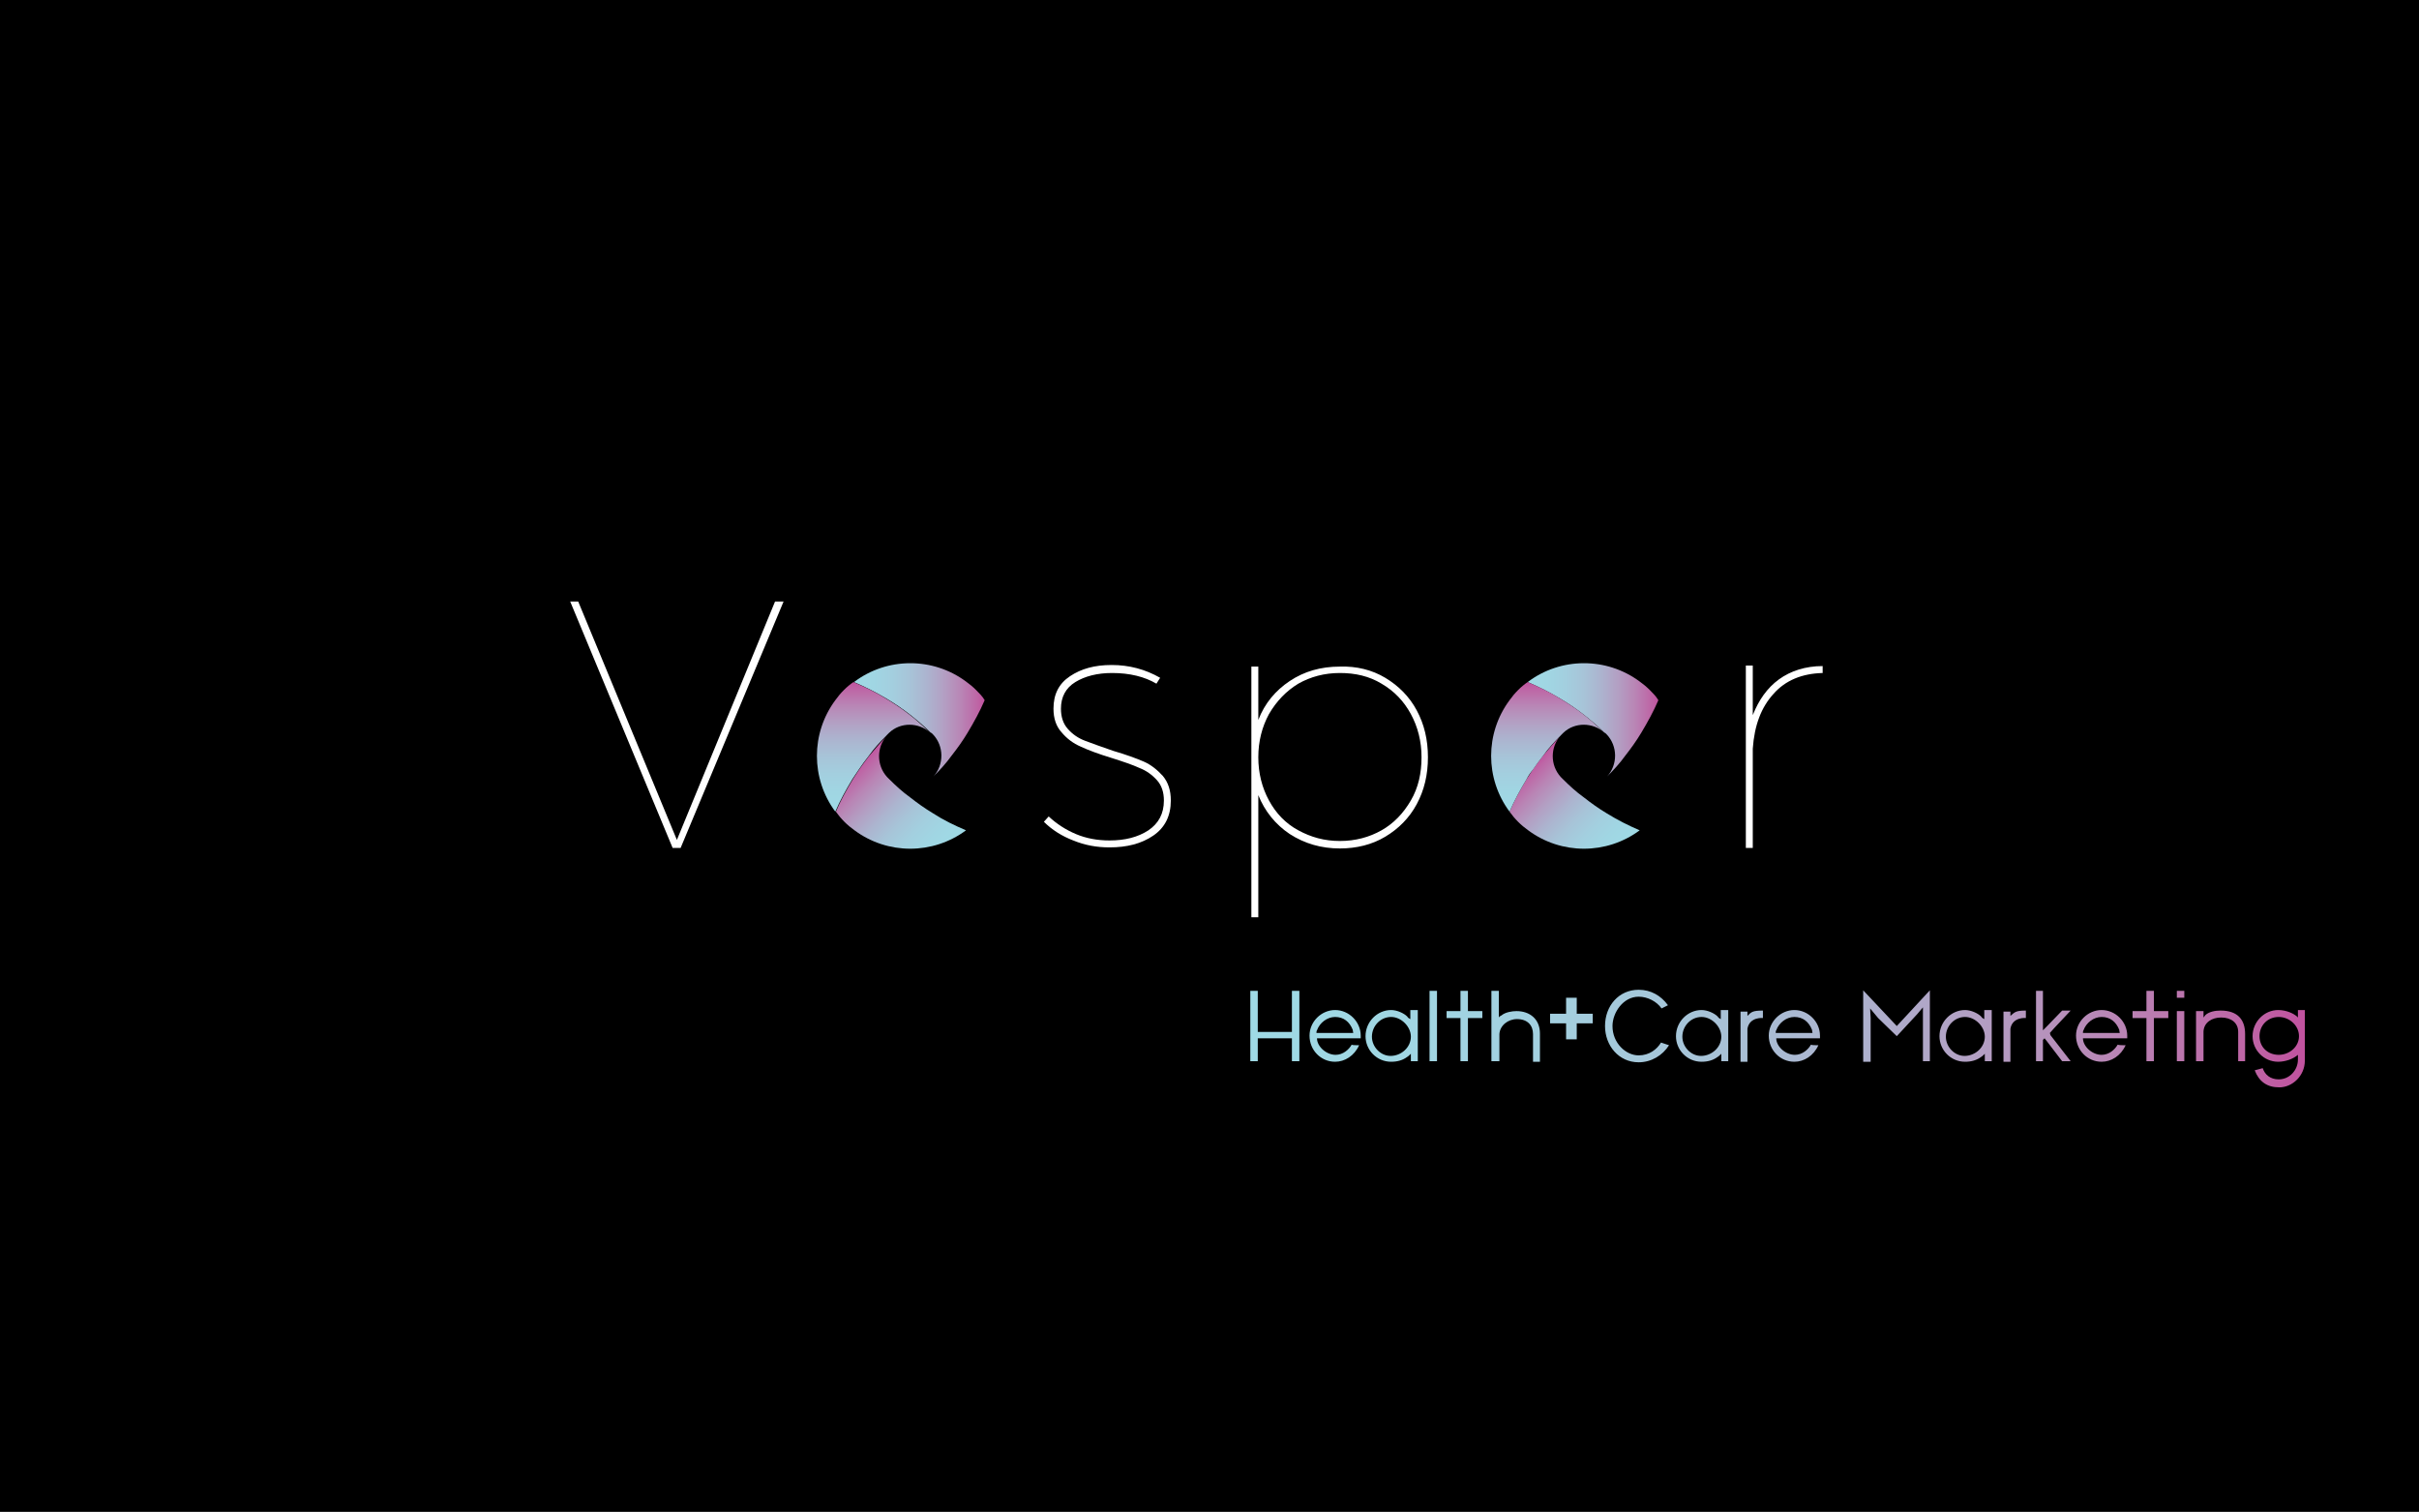
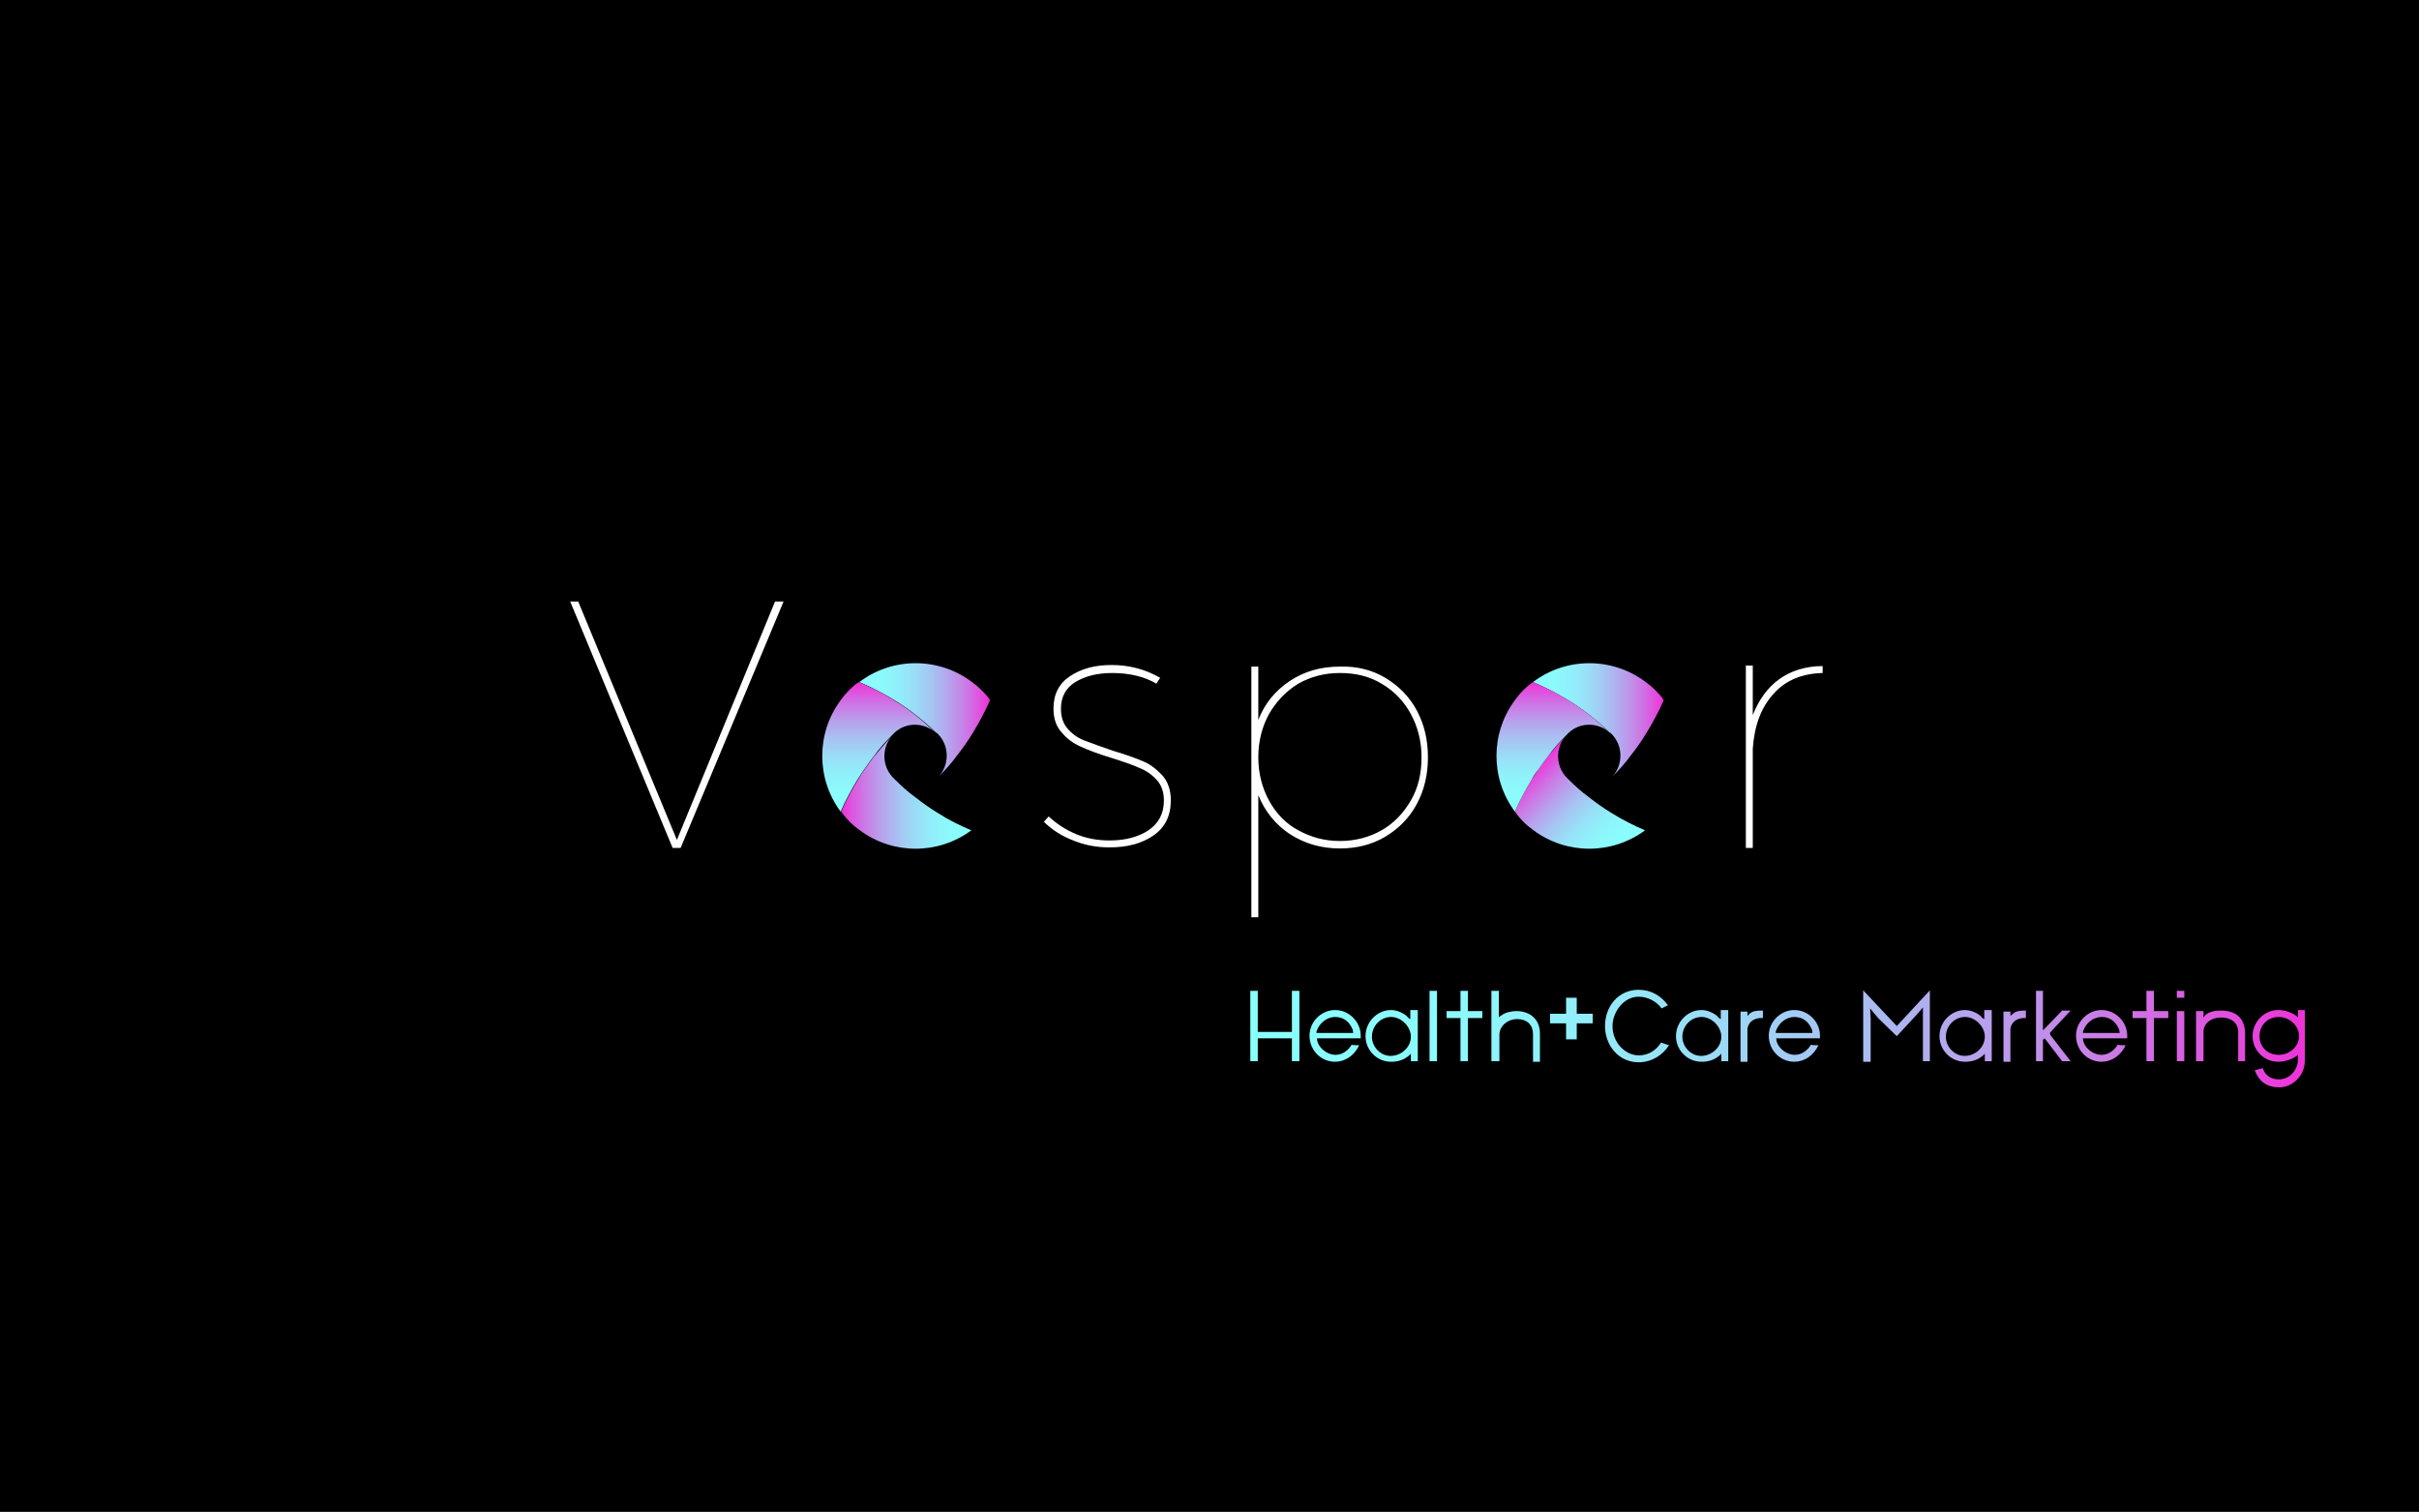
<svg xmlns="http://www.w3.org/2000/svg" version="1.1" id="Layer_1" x="0px" y="0px" viewBox="0 0 453.5 283.5" style="enable-background:new 0 0 453.5 283.5;" xml:space="preserve">
  <style type="text/css">
	.st0{fill:#FFFFFF;}
	.st1{fill:url(#SVGID_1_);}
- 	.st2{fill:none;}
- 	.st3{fill:url(#SVGID_2_);}
+ 	.st2{fill:url(#SVGID_2_);}
+ 	.st3{fill:none;}
	.st4{fill:url(#SVGID_3_);}
	.st5{fill:url(#SVGID_4_);}
	.st6{fill:url(#SVGID_5_);}
	.st7{fill:url(#SVGID_6_);}
	.st8{fill:url(#SVGID_7_);}
</style>
  <rect width="453.5" height="283.5" />
  <g>
    <path class="st0" d="M106.9,112.8h1.5l18.5,44.7l18.4-44.7h1.6L127.6,159h-1.5L106.9,112.8z" />
-     <path class="st0" d="M208.5,126.2c-2.8,0-5.1,0.6-6.9,1.7c-1.8,1.1-2.7,2.8-2.7,5c0,1.5,0.4,2.8,1.3,3.8c0.9,1,1.9,1.7,3.2,2.2   c1.3,0.5,3,1.1,5.3,1.9c2.4,0.7,4.3,1.4,5.7,2c1.4,0.6,2.6,1.6,3.6,2.7c1,1.2,1.5,2.7,1.5,4.6c0,2.9-1.1,5.1-3.3,6.6   c-2.2,1.5-4.9,2.2-8.2,2.2c-2.4,0-4.6-0.4-6.8-1.3c-2.1-0.8-4-2-5.5-3.5l0.9-1c1.5,1.4,3.2,2.5,5.1,3.3c1.9,0.8,4,1.2,6.3,1.2   c2.9,0,5.3-0.6,7.3-1.9c1.9-1.3,2.9-3.1,2.9-5.6c0-1.5-0.4-2.8-1.3-3.8c-0.9-1-2-1.8-3.3-2.3c-1.3-0.6-3.1-1.2-5.3-1.9   c-2.3-0.7-4.2-1.4-5.7-2.1c-1.4-0.6-2.6-1.5-3.6-2.7c-1-1.1-1.5-2.6-1.5-4.4c0-2.7,1-4.7,3.1-6.1s4.6-2.1,7.8-2.1   c3.3,0,6.3,0.8,9.1,2.4l-0.7,1.1C214.6,126.9,211.8,126.2,208.5,126.2z" />
-     <path class="st0" d="M259.7,127.1c2.5,1.5,4.5,3.5,5.9,6.1c1.4,2.6,2.1,5.5,2.1,8.8c0,3.3-0.7,6.2-2.1,8.8   c-1.4,2.6-3.4,4.6-5.9,6.1c-2.5,1.5-5.4,2.2-8.5,2.2c-3.5,0-6.6-0.9-9.4-2.7c-2.7-1.8-4.7-4.3-5.9-7.3v22.9h-1.3v-47h1.3v10   c1.2-3.1,3.2-5.5,5.9-7.3c2.7-1.8,5.8-2.7,9.4-2.7C254.3,124.9,257.2,125.6,259.7,127.1z M259,155.7c2.3-1.3,4.1-3.2,5.5-5.6   s2-5.1,2-8.1c0-3-0.7-5.7-2-8.1c-1.3-2.4-3.1-4.3-5.5-5.7c-2.3-1.4-4.9-2-7.8-2c-2.9,0-5.5,0.7-7.8,2c-2.3,1.4-4.1,3.3-5.5,5.7   c-1.3,2.4-2,5.1-2,8.1c0,3,0.7,5.7,2,8.1s3.1,4.3,5.5,5.6s4.9,2,7.8,2C254.1,157.7,256.7,157,259,155.7z" />
+     <path class="st0" d="M208.5,126.2c-2.8,0-5.1,0.6-6.9,1.7c-1.8,1.1-2.7,2.8-2.7,5c0,1.5,0.4,2.8,1.3,3.8c0.9,1,1.9,1.7,3.2,2.2   s3,1.1,5.3,1.9c2.4,0.7,4.3,1.4,5.7,2s2.6,1.6,3.6,2.7c1,1.2,1.5,2.7,1.5,4.6c0,2.9-1.1,5.1-3.3,6.6s-4.9,2.2-8.2,2.2   c-2.4,0-4.6-0.4-6.8-1.3c-2.1-0.8-4-2-5.5-3.5l0.9-1c1.5,1.4,3.2,2.5,5.1,3.3c1.9,0.8,4,1.2,6.3,1.2c2.9,0,5.3-0.6,7.3-1.9   c1.9-1.3,2.9-3.1,2.9-5.6c0-1.5-0.4-2.8-1.3-3.8c-0.9-1-2-1.8-3.3-2.3c-1.3-0.6-3.1-1.2-5.3-1.9c-2.3-0.7-4.2-1.4-5.7-2.1   c-1.4-0.6-2.6-1.5-3.6-2.7c-1-1.1-1.5-2.6-1.5-4.4c0-2.7,1-4.7,3.1-6.1s4.6-2.1,7.8-2.1c3.3,0,6.3,0.8,9.1,2.4l-0.7,1.1   C214.6,126.9,211.8,126.2,208.5,126.2z" />
+     <path class="st0" d="M259.7,127.1c2.5,1.5,4.5,3.5,5.9,6.1c1.4,2.6,2.1,5.5,2.1,8.8s-0.7,6.2-2.1,8.8s-3.4,4.6-5.9,6.1   s-5.4,2.2-8.5,2.2c-3.5,0-6.6-0.9-9.4-2.7c-2.7-1.8-4.7-4.3-5.9-7.3V172h-1.3v-47h1.3v10c1.2-3.1,3.2-5.5,5.9-7.3s5.8-2.7,9.4-2.7   C254.3,124.9,257.2,125.6,259.7,127.1z M259,155.7c2.3-1.3,4.1-3.2,5.5-5.6s2-5.1,2-8.1s-0.7-5.7-2-8.1c-1.3-2.4-3.1-4.3-5.5-5.7   c-2.3-1.4-4.9-2-7.8-2c-2.9,0-5.5,0.7-7.8,2c-2.3,1.4-4.1,3.3-5.5,5.7c-1.3,2.4-2,5.1-2,8.1s0.7,5.7,2,8.1s3.1,4.3,5.5,5.6   s4.9,2,7.8,2S256.7,157,259,155.7z" />
    <path class="st0" d="M333.5,127.4c2.2-1.6,5-2.5,8.2-2.5v1.3c-3.9,0.1-7,1.4-9.2,3.9c-2.3,2.5-3.6,5.9-3.9,10.3V159h-1.3v-34.2h1.3   v9.3C329.7,131.3,331.3,129,333.5,127.4z" />
  </g>
+   <linearGradient id="SVGID_1_" gradientUnits="userSpaceOnUse" x1="234.4" y1="89.25" x2="432.1" y2="89.25" gradientTransform="matrix(1 0 0 -1 0 284)">
+     <stop offset="1.904540e-03" style="stop-color:#89FFFD" />
+     <stop offset="0.151" style="stop-color:#8BFBFC" />
+     <stop offset="0.292" style="stop-color:#90F0FA" />
+     <stop offset="0.428" style="stop-color:#9ADDF7" />
+     <stop offset="0.563" style="stop-color:#A7C2F2" />
+     <stop offset="0.696" style="stop-color:#B8A0EC" />
+     <stop offset="0.828" style="stop-color:#CD76E5" />
+     <stop offset="0.956" style="stop-color:#E644DC" />
+     <stop offset="1" style="stop-color:#EF32D9" />
+   </linearGradient>
+   <path class="st1" d="M243.6,185.8V199h-1.4v-4.3h-6.4v4.3h-1.4v-13.2h1.4v7.7h6.4v-7.7H243.6z M254.8,196c-0.9,2-2.7,3.1-4.5,3.1  c-2.7,0-4.8-2.2-4.8-4.9c0-2.6,2.2-4.8,4.8-4.8s4.8,2.2,4.8,4.8c0,0.2,0,0.4,0,0.5h-1.7h-0.9h-5.6c0,1.5,1.7,3.1,3.5,3.1  c1.4,0,2.5-1,3-1.9C253.5,196,254.3,196,254.8,196z M246.8,193.7h0.3h6h0.6c0-0.1-0.1-0.4-0.1-0.6c-0.6-1.5-1.7-2.4-3.3-2.4  c-1.5,0-2.9,1.1-3.4,2.5C246.8,193.3,246.8,193.6,246.8,193.7z M265.8,189.6v9.4h-1.3v-1v-0.4c-0.2,0.2-0.5,0.5-0.7,0.6  c-0.8,0.6-1.8,0.9-3,0.9c-2.7,0-4.8-2.2-4.8-4.8c0-2.7,2.2-4.9,4.8-4.9c1.1,0,2.4,0.6,3,1.2c0.2,0.3,0.4,0.4,0.6,0.5v-0.6v-1.1h1.4  V189.6z M264.5,194.4c0-1.9-1.8-3.7-3.7-3.7c-2,0-3.6,1.7-3.6,3.7c0,1.9,1.6,3.6,3.5,3.6C262.7,198,264.5,196.4,264.5,194.4z   M269.4,199H268v-13.2h1.4V199z M277.9,190.9h-2.7v8.1h-1.4v-8.1h-2.6v-1.3h2.6v-3.8h1.4v3.8h2.7V190.9z M281,199h-1.4v-13.2h1.4  v4.4v0.6c0.1-0.2,0.3-0.3,0.5-0.4c0.7-0.6,2-0.8,2.8-0.8c2.5,0,4.4,1.5,4.4,4.2v5.3h-1.3V198v-4.1c0-1.6-1-2.8-3-2.8  c-1.7,0-3.2,1.2-3.3,2.8v5.1H281z M293.6,187.1h2v3h3v1.8h-3v3h-2v-3h-3v-1.8h3V187.1z M312.9,196c-1.2,1.9-3.3,3.2-5.7,3.2  c-3.7,0-6.3-3.1-6.3-6.8c0-3.8,2.6-6.8,6.3-6.8c2.3,0,4.2,1.1,5.5,2.9l-1.2,0.6c-0.9-1.3-2.6-2.2-4.3-2.2c-2.9,0-4.9,3-4.9,5.5  c0,3.2,2.5,5.5,4.9,5.5c2,0,3.4-1.1,4.2-2.4L312.9,196z M324,189.6v9.4h-1.3v-1v-0.4c-0.2,0.2-0.5,0.5-0.7,0.6  c-0.8,0.6-1.8,0.9-3,0.9c-2.7,0-4.8-2.2-4.8-4.8c0-2.7,2.2-4.9,4.8-4.9c1.1,0,2.4,0.6,3,1.2c0.2,0.3,0.4,0.4,0.6,0.5v-0.6v-1.1h1.4  V189.6z M322.7,194.4c0-1.9-1.8-3.7-3.7-3.7c-2,0-3.6,1.7-3.6,3.7c0,1.9,1.6,3.6,3.5,3.6C320.9,198,322.7,196.4,322.7,194.4z   M330.5,189.5c0,0.9,0,1.4,0,1.4c0.1,0-2.5-0.3-2.9,2v6.2h-1.3v-9.4h1.3v0.8C328.3,189.8,328.5,189.5,330.5,189.5z M340.9,196  c-0.9,2-2.7,3.1-4.5,3.1c-2.7,0-4.8-2.2-4.8-4.9c0-2.6,2.2-4.8,4.8-4.8c2.6,0,4.8,2.2,4.8,4.8c0,0.2,0,0.4,0,0.5h-1.7h-0.9H333  c0,1.5,1.7,3.1,3.5,3.1c1.4,0,2.5-1,3-1.9C339.7,196,340.4,196,340.9,196z M332.9,193.7h0.3h6h0.6c0-0.1-0.1-0.4-0.1-0.6  c-0.6-1.5-1.7-2.4-3.3-2.4c-1.5,0-2.9,1.1-3.4,2.5C332.9,193.3,332.9,193.6,332.9,193.7z M361.8,199h-1.3v-8.2v-1.9l-1.1,1.3  l-3.8,4.1l-3.5-3.4l-1.5-1.8l0.1,1.8v8.2h-1.4v-13.4l6.3,6.7l6.2-6.7L361.8,199L361.8,199z M373.4,189.6v9.4h-1.3v-1v-0.4  c-0.2,0.2-0.5,0.5-0.7,0.6c-0.8,0.6-1.8,0.9-3,0.9c-2.7,0-4.8-2.2-4.8-4.8c0-2.7,2.2-4.9,4.8-4.9c1.1,0,2.4,0.6,3,1.2  c0.2,0.3,0.4,0.4,0.6,0.5v-0.6v-1.1h1.4V189.6z M372.1,194.4c0-1.9-1.8-3.7-3.7-3.7c-2,0-3.6,1.7-3.6,3.7c0,1.9,1.6,3.6,3.5,3.6  C370.3,198,372.1,196.4,372.1,194.4z M379.8,189.5c0,0.9,0,1.4,0,1.4c0.1,0-2.5-0.3-2.9,2v6.2h-1.3v-9.4h1.3v0.8  C377.7,189.8,377.9,189.5,379.8,189.5z M384.4,194.1l3.8,4.9h-1.6l-2.9-3.8l-0.4-0.5l-0.2,0.2L383,195v4h-1.3v-13.2h1.3v6.8v0.6  l0.7-0.7l2.9-3h1.6l-3.1,3.3l-0.8,0.9L384.4,194.1z M398.5,196c-0.9,2-2.7,3.1-4.5,3.1c-2.7,0-4.8-2.2-4.8-4.9  c0-2.6,2.2-4.8,4.8-4.8c2.6,0,4.8,2.2,4.8,4.8c0,0.2,0,0.4,0,0.5H397h-0.9h-5.6c0,1.5,1.7,3.1,3.5,3.1c1.4,0,2.5-1,3-1.9  C397.3,196,398,196,398.5,196z M390.5,193.7h0.3h6h0.6c0-0.1-0.1-0.4-0.1-0.6c-0.6-1.5-1.7-2.4-3.3-2.4c-1.5,0-2.9,1.1-3.4,2.5  C390.5,193.3,390.5,193.6,390.5,193.7z M406.5,190.9h-2.7v8.1h-1.4v-8.1h-2.6v-1.3h2.6v-3.8h1.4v3.8h2.7V190.9z M409.5,187.1h-1.4  v-1.3h1.4V187.1z M409.5,189.6v9.4h-1.4v-9.4H409.5z M413.1,199h-1.4v-9.4h1.4v0.7v0.5c0.1-0.1,0.3-0.4,0.4-0.5  c0.7-0.6,1.8-0.8,2.8-0.8c3.3,0,4.6,1.8,4.6,4.4v5.1h-1.3v-1.1v-4.4c0-1.7-1.3-2.7-3.2-2.7c-1.7,0-3.2,0.9-3.3,2.6V199z   M430.8,197.8c-0.9,0.8-2.4,1.3-3.7,1.3c-2.7,0-4.8-2.2-4.8-4.8c0-2.7,2.2-4.9,4.8-4.9c1.6,0,2.9,0.7,3.4,1.1  c0.1,0.1,0.2,0.2,0.3,0.3v-0.4v-1h1.3v9.5c0,2.8-2.3,5-4.8,5c-2.3,0-3.8-1.1-4.6-3.2l1.5-0.4c0.4,1.2,1.4,2.1,3,2.1  c2.1,0,3.6-1.8,3.6-3.7L430.8,197.8L430.8,197.8z M431,194.3c0-2-1.8-3.6-3.8-3.6c-2.1,0-3.6,1.6-3.6,3.6s1.5,3.5,3.6,3.5  C429.2,197.8,431,196.3,431,194.3z" />
  <g>
-     <linearGradient id="SVGID_1_" gradientUnits="userSpaceOnUse" x1="-556.179" y1="1010.332" x2="-533.116" y2="1010.332" gradientTransform="matrix(0.7071 0.7071 -0.7071 0.7071 1267.947 -177.2354)">
-       <stop offset="0" style="stop-color:#C1529F" />
-       <stop offset="5.139399e-02" style="stop-color:#BE64A5" />
-       <stop offset="0.179" style="stop-color:#B985B5" />
-       <stop offset="0.31" style="stop-color:#B39FC3" />
-       <stop offset="0.442" style="stop-color:#ACB4CF" />
-       <stop offset="0.576" style="stop-color:#A7C4D8" />
-       <stop offset="0.712" style="stop-color:#A3CFDF" />
-       <stop offset="0.852" style="stop-color:#A0D6E3" />
-       <stop offset="1" style="stop-color:#9FDAE5" />
+     <linearGradient id="SVGID_2_" gradientUnits="userSpaceOnUse" x1="-554.341" y1="1014.423" x2="-537.086" y2="997.168" gradientTransform="matrix(0.7071 0.7071 -0.7071 0.7071 1266.947 -176.8212)">
+       <stop offset="0" style="stop-color:#EF32D9" />
+       <stop offset="4.382038e-02" style="stop-color:#E644DC" />
+       <stop offset="0.172" style="stop-color:#CD76E5" />
+       <stop offset="0.304" style="stop-color:#B8A0EC" />
+       <stop offset="0.438" style="stop-color:#A7C2F2" />
+       <stop offset="0.573" style="stop-color:#9ADDF7" />
+       <stop offset="0.71" style="stop-color:#90F0FA" />
+       <stop offset="0.85" style="stop-color:#8BFBFC" />
+       <stop offset="1" style="stop-color:#89FFFD" />
    </linearGradient>
-     <path class="st1" d="M181.1,155.7c-6.2,4.6-14.7,4.6-20.9,0c-0.7-0.5-1.3-1-1.9-1.6c-0.6-0.6-1.1-1.2-1.6-1.9   c0.9-2.1,2-4.1,3.2-6.1c0.4-0.6,0.7-1.1,1.1-1.7c0.6-0.9,1.3-1.8,1.9-2.6c1.1-1.3,2.2-2.6,3.4-3.9c-2,2.2-2,5.6,0,7.8   c0.1,0.1,0.1,0.1,0.2,0.2s0.1,0.1,0.2,0.2c1.2,1.2,2.5,2.4,3.9,3.4c1.4,1.1,2.8,2.1,4.3,3C176.9,153.8,179,154.8,181.1,155.7z" />
-     <path class="st2" d="M183,154.1c-0.6,0.6-1.2,1.1-1.9,1.6c-2.1-0.9-4.1-2-6.1-3.2c-1.5-0.9-2.9-1.9-4.3-3c-1.4-1.1-2.7-2.2-3.9-3.4   c2.2,2,5.6,2,7.8,0c0.1-0.1,0.1-0.1,0.2-0.2c0.1-0.1,0.1-0.1,0.2-0.2c1.2-1.3,2.4-2.6,3.5-3.9c1.1-1.4,2.1-2.8,3-4.3   c1.2-2,2.3-4,3.2-6.1c4.6,6.1,4.6,14.6,0.1,20.7C184.2,152.7,183.6,153.4,183,154.1z" />
-     <linearGradient id="SVGID_2_" gradientUnits="userSpaceOnUse" x1="-545.28" y1="986.8" x2="-562.628" y2="1004.147" gradientTransform="matrix(0.7071 0.7071 -0.7071 0.7071 1267.947 -177.2354)">
-       <stop offset="0" style="stop-color:#C1529F" />
-       <stop offset="5.139399e-02" style="stop-color:#BE64A5" />
-       <stop offset="0.179" style="stop-color:#B985B5" />
-       <stop offset="0.31" style="stop-color:#B39FC3" />
-       <stop offset="0.442" style="stop-color:#ACB4CF" />
-       <stop offset="0.576" style="stop-color:#A7C4D8" />
-       <stop offset="0.712" style="stop-color:#A3CFDF" />
-       <stop offset="0.852" style="stop-color:#A0D6E3" />
-       <stop offset="1" style="stop-color:#9FDAE5" />
+     <path class="st2" d="M182.1,155.7c-6.2,4.6-14.7,4.6-20.9,0c-0.7-0.5-1.3-1-1.9-1.6c-0.6-0.6-1.1-1.2-1.6-1.9   c0.9-2.1,2-4.1,3.2-6.1c0.4-0.6,0.7-1.1,1.1-1.7c0.6-0.9,1.3-1.8,1.9-2.6c1.1-1.3,2.2-2.6,3.4-3.9c-2,2.2-2,5.6,0,7.8   c0.1,0.1,0.1,0.1,0.2,0.2s0.1,0.1,0.2,0.2c1.2,1.2,2.5,2.4,3.9,3.4c1.4,1.1,2.8,2.1,4.3,3C177.9,153.8,180,154.8,182.1,155.7z" />
+     <path class="st3" d="M184,154.1c-0.6,0.6-1.2,1.1-1.9,1.6c-2.1-0.9-4.1-2-6.1-3.2c-1.5-0.9-2.9-1.9-4.3-3c-1.4-1.1-2.7-2.2-3.9-3.4   c2.2,2,5.6,2,7.8,0c0.1-0.1,0.1-0.1,0.2-0.2c0.1-0.1,0.1-0.1,0.2-0.2c1.2-1.3,2.4-2.6,3.5-3.9c1.1-1.4,2.1-2.8,3-4.3   c1.2-2,2.3-4,3.2-6.1c4.6,6.1,4.6,14.6,0.1,20.7C185.2,152.7,184.6,153.4,184,154.1z" />
+     <linearGradient id="SVGID_3_" gradientUnits="userSpaceOnUse" x1="-544.159" y1="985.092" x2="-561.507" y2="1002.44" gradientTransform="matrix(0.7071 0.7071 -0.7071 0.7071 1266.947 -176.8212)">
+       <stop offset="0" style="stop-color:#EF32D9" />
+       <stop offset="4.382038e-02" style="stop-color:#E644DC" />
+       <stop offset="0.172" style="stop-color:#CD76E5" />
+       <stop offset="0.304" style="stop-color:#B8A0EC" />
+       <stop offset="0.438" style="stop-color:#A7C2F2" />
+       <stop offset="0.573" style="stop-color:#9ADDF7" />
+       <stop offset="0.71" style="stop-color:#90F0FA" />
+       <stop offset="0.85" style="stop-color:#8BFBFC" />
+       <stop offset="1" style="stop-color:#89FFFD" />
    </linearGradient>
-     <path class="st3" d="M175,145.6c2-2.2,2-5.7-0.1-7.9c0,0-0.1-0.1-0.1-0.1c-0.1-0.1-0.2-0.2-0.3-0.2c-1.2-1.2-2.5-2.3-3.9-3.4   c-1.4-1.1-2.9-2.1-4.4-3c-2-1.2-4-2.2-6.1-3.1c6.2-4.7,14.8-4.7,21-0.1c0.7,0.5,1.3,1,1.9,1.6c0.6,0.6,1.2,1.2,1.6,1.9   c-0.9,2.1-2,4.1-3.2,6.1c-0.9,1.5-1.9,2.9-3,4.3C177.4,143.1,176.2,144.4,175,145.6z" />
-     <linearGradient id="SVGID_3_" gradientUnits="userSpaceOnUse" x1="-564.981" y1="996.46" x2="-547.794" y2="1013.647" gradientTransform="matrix(0.7071 0.7071 -0.7071 0.7071 1267.947 -177.2354)">
-       <stop offset="0" style="stop-color:#C1529F" />
-       <stop offset="5.139399e-02" style="stop-color:#BE64A5" />
-       <stop offset="0.179" style="stop-color:#B985B5" />
-       <stop offset="0.31" style="stop-color:#B39FC3" />
-       <stop offset="0.442" style="stop-color:#ACB4CF" />
-       <stop offset="0.576" style="stop-color:#A7C4D8" />
-       <stop offset="0.712" style="stop-color:#A3CFDF" />
-       <stop offset="0.852" style="stop-color:#A0D6E3" />
-       <stop offset="1" style="stop-color:#9FDAE5" />
+     <path class="st4" d="M176,145.6c2-2.2,2-5.7-0.1-7.9c0,0-0.1-0.1-0.1-0.1c-0.1-0.1-0.2-0.2-0.3-0.2c-1.2-1.2-2.5-2.3-3.9-3.4   c-1.4-1.1-2.9-2.1-4.4-3c-2-1.2-4-2.2-6.1-3.1c6.2-4.7,14.8-4.7,21-0.1c0.7,0.5,1.3,1,1.9,1.6c0.6,0.6,1.2,1.2,1.6,1.9   c-0.9,2.1-2,4.1-3.2,6.1c-0.9,1.5-1.9,2.9-3,4.3C178.4,143.1,177.2,144.4,176,145.6z" />
+     <linearGradient id="SVGID_4_" gradientUnits="userSpaceOnUse" x1="-563.859" y1="994.752" x2="-546.672" y2="1011.939" gradientTransform="matrix(0.7071 0.7071 -0.7071 0.7071 1266.947 -176.8212)">
+       <stop offset="0" style="stop-color:#EF32D9" />
+       <stop offset="4.382038e-02" style="stop-color:#E644DC" />
+       <stop offset="0.172" style="stop-color:#CD76E5" />
+       <stop offset="0.304" style="stop-color:#B8A0EC" />
+       <stop offset="0.438" style="stop-color:#A7C2F2" />
+       <stop offset="0.573" style="stop-color:#9ADDF7" />
+       <stop offset="0.71" style="stop-color:#90F0FA" />
+       <stop offset="0.85" style="stop-color:#8BFBFC" />
+       <stop offset="1" style="stop-color:#89FFFD" />
    </linearGradient>
-     <path class="st4" d="M159.8,146.1c-1.2,2-2.3,4-3.2,6.1c-4.6-6.2-4.6-14.7,0-20.9c0.5-0.7,1-1.3,1.6-1.9c0.6-0.6,1.2-1.1,1.8-1.5   c2.1,0.9,4.2,1.9,6.1,3.1c1.5,0.9,3,1.9,4.4,3c1.3,1,2.6,2.2,3.9,3.4c-2.2-2-5.6-2-7.7,0c-0.1,0.1-0.1,0.1-0.2,0.2   c-0.1,0.1-0.1,0.1-0.2,0.2c-1.2,1.2-2.4,2.5-3.4,3.9c-0.7,0.9-1.3,1.7-1.9,2.6C160.6,144.9,160.2,145.5,159.8,146.1z" />
+     <path class="st5" d="M160.8,146.1c-1.2,2-2.3,4-3.2,6.1c-4.6-6.2-4.6-14.7,0-20.9c0.5-0.7,1-1.3,1.6-1.9c0.6-0.6,1.2-1.1,1.8-1.5   c2.1,0.9,4.2,1.9,6.1,3.1c1.5,0.9,3,1.9,4.4,3c1.3,1,2.6,2.2,3.9,3.4c-2.2-2-5.6-2-7.7,0c-0.1,0.1-0.1,0.1-0.2,0.2   c-0.1,0.1-0.1,0.1-0.2,0.2c-1.2,1.2-2.4,2.5-3.4,3.9c-0.7,0.9-1.3,1.7-1.9,2.6C161.6,144.9,161.2,145.5,160.8,146.1z" />
  </g>
  <g>
-     <linearGradient id="SVGID_4_" gradientUnits="userSpaceOnUse" x1="-466.85" y1="921.003" x2="-443.787" y2="921.003" gradientTransform="matrix(0.7071 0.7071 -0.7071 0.7071 1267.947 -177.2354)">
-       <stop offset="0" style="stop-color:#C1529F" />
-       <stop offset="5.139399e-02" style="stop-color:#BE64A5" />
-       <stop offset="0.179" style="stop-color:#B985B5" />
-       <stop offset="0.31" style="stop-color:#B39FC3" />
-       <stop offset="0.442" style="stop-color:#ACB4CF" />
-       <stop offset="0.576" style="stop-color:#A7C4D8" />
-       <stop offset="0.712" style="stop-color:#A3CFDF" />
-       <stop offset="0.852" style="stop-color:#A0D6E3" />
-       <stop offset="1" style="stop-color:#9FDAE5" />
+     <linearGradient id="SVGID_5_" gradientUnits="userSpaceOnUse" x1="-465.729" y1="919.296" x2="-442.666" y2="919.296" gradientTransform="matrix(0.7071 0.7071 -0.7071 0.7071 1266.947 -176.8212)">
+       <stop offset="0" style="stop-color:#EF32D9" />
+       <stop offset="4.382038e-02" style="stop-color:#E644DC" />
+       <stop offset="0.172" style="stop-color:#CD76E5" />
+       <stop offset="0.304" style="stop-color:#B8A0EC" />
+       <stop offset="0.438" style="stop-color:#A7C2F2" />
+       <stop offset="0.573" style="stop-color:#9ADDF7" />
+       <stop offset="0.71" style="stop-color:#90F0FA" />
+       <stop offset="0.85" style="stop-color:#8BFBFC" />
+       <stop offset="1" style="stop-color:#89FFFD" />
    </linearGradient>
-     <path class="st5" d="M307.4,155.7c-6.2,4.6-14.7,4.6-20.9,0c-0.7-0.5-1.3-1-1.9-1.6c-0.6-0.6-1.1-1.2-1.6-1.9   c0.9-2.1,2-4.1,3.2-6.1c0.4-0.6,0.7-1.1,1.1-1.7c0.6-0.9,1.3-1.8,1.9-2.6c1.1-1.3,2.2-2.6,3.4-3.9c-2,2.2-2,5.6,0,7.8   c0.1,0.1,0.1,0.1,0.2,0.2s0.1,0.1,0.2,0.2c1.2,1.2,2.5,2.4,3.9,3.4c1.4,1.1,2.8,2.1,4.3,3C303.3,153.8,305.3,154.8,307.4,155.7z" />
-     <path class="st2" d="M309.3,154.1c-0.6,0.6-1.2,1.1-1.9,1.6c-2.1-0.9-4.1-2-6.1-3.2c-1.5-0.9-2.9-1.9-4.3-3   c-1.4-1.1-2.7-2.2-3.9-3.4c2.2,2,5.6,2,7.8,0c0.1-0.1,0.1-0.1,0.2-0.2s0.1-0.1,0.2-0.2c1.2-1.3,2.4-2.6,3.5-3.9   c1.1-1.4,2.1-2.8,3-4.3c1.2-2,2.3-4,3.2-6.1c4.6,6.1,4.6,14.6,0.1,20.7C310.5,152.7,309.9,153.4,309.3,154.1z" />
-     <linearGradient id="SVGID_5_" gradientUnits="userSpaceOnUse" x1="-455.951" y1="897.47" x2="-473.299" y2="914.818" gradientTransform="matrix(0.7071 0.7071 -0.7071 0.7071 1267.947 -177.2354)">
-       <stop offset="0" style="stop-color:#C1529F" />
-       <stop offset="5.139399e-02" style="stop-color:#BE64A5" />
-       <stop offset="0.179" style="stop-color:#B985B5" />
-       <stop offset="0.31" style="stop-color:#B39FC3" />
-       <stop offset="0.442" style="stop-color:#ACB4CF" />
-       <stop offset="0.576" style="stop-color:#A7C4D8" />
-       <stop offset="0.712" style="stop-color:#A3CFDF" />
-       <stop offset="0.852" style="stop-color:#A0D6E3" />
-       <stop offset="1" style="stop-color:#9FDAE5" />
+     <path class="st6" d="M308.4,155.7c-6.2,4.6-14.7,4.6-20.9,0c-0.7-0.5-1.3-1-1.9-1.6c-0.6-0.6-1.1-1.2-1.6-1.9   c0.9-2.1,2-4.1,3.2-6.1c0.4-0.6,0.7-1.1,1.1-1.7c0.6-0.9,1.3-1.8,1.9-2.6c1.1-1.3,2.2-2.6,3.4-3.9c-2,2.2-2,5.6,0,7.8   c0.1,0.1,0.1,0.1,0.2,0.2s0.1,0.1,0.2,0.2c1.2,1.2,2.5,2.4,3.9,3.4c1.4,1.1,2.8,2.1,4.3,3C304.3,153.8,306.3,154.8,308.4,155.7z" />
+     <path class="st3" d="M310.3,154.1c-0.6,0.6-1.2,1.1-1.9,1.6c-2.1-0.9-4.1-2-6.1-3.2c-1.5-0.9-2.9-1.9-4.3-3   c-1.4-1.1-2.7-2.2-3.9-3.4c2.2,2,5.6,2,7.8,0c0.1-0.1,0.1-0.1,0.2-0.2s0.1-0.1,0.2-0.2c1.2-1.3,2.4-2.6,3.5-3.9   c1.1-1.4,2.1-2.8,3-4.3c1.2-2,2.3-4,3.2-6.1c4.6,6.1,4.6,14.6,0.1,20.7C311.5,152.7,310.9,153.4,310.3,154.1z" />
+     <linearGradient id="SVGID_6_" gradientUnits="userSpaceOnUse" x1="-454.83" y1="895.763" x2="-472.177" y2="913.111" gradientTransform="matrix(0.7071 0.7071 -0.7071 0.7071 1266.947 -176.8212)">
+       <stop offset="0" style="stop-color:#EF32D9" />
+       <stop offset="4.382038e-02" style="stop-color:#E644DC" />
+       <stop offset="0.172" style="stop-color:#CD76E5" />
+       <stop offset="0.304" style="stop-color:#B8A0EC" />
+       <stop offset="0.438" style="stop-color:#A7C2F2" />
+       <stop offset="0.573" style="stop-color:#9ADDF7" />
+       <stop offset="0.71" style="stop-color:#90F0FA" />
+       <stop offset="0.85" style="stop-color:#8BFBFC" />
+       <stop offset="1" style="stop-color:#89FFFD" />
    </linearGradient>
-     <path class="st6" d="M301.3,145.6c2-2.2,2-5.7-0.1-7.9c0,0-0.1-0.1-0.1-0.1c-0.1-0.1-0.2-0.2-0.3-0.2c-1.2-1.2-2.5-2.3-3.9-3.4   c-1.4-1.1-2.9-2.1-4.4-3c-2-1.2-4-2.2-6.1-3.1c6.2-4.7,14.8-4.7,21-0.1c0.7,0.5,1.3,1,1.9,1.6c0.6,0.6,1.2,1.2,1.6,1.9   c-0.9,2.1-2,4.1-3.2,6.1c-0.9,1.5-1.9,2.9-3,4.3C303.7,143.1,302.5,144.4,301.3,145.6z" />
-     <linearGradient id="SVGID_6_" gradientUnits="userSpaceOnUse" x1="-475.652" y1="907.13" x2="-458.464" y2="924.317" gradientTransform="matrix(0.7071 0.7071 -0.7071 0.7071 1267.947 -177.2354)">
-       <stop offset="0" style="stop-color:#C1529F" />
-       <stop offset="5.139399e-02" style="stop-color:#BE64A5" />
-       <stop offset="0.179" style="stop-color:#B985B5" />
-       <stop offset="0.31" style="stop-color:#B39FC3" />
-       <stop offset="0.442" style="stop-color:#ACB4CF" />
-       <stop offset="0.576" style="stop-color:#A7C4D8" />
-       <stop offset="0.712" style="stop-color:#A3CFDF" />
-       <stop offset="0.852" style="stop-color:#A0D6E3" />
-       <stop offset="1" style="stop-color:#9FDAE5" />
+     <path class="st7" d="M302.3,145.6c2-2.2,2-5.7-0.1-7.9c0,0-0.1-0.1-0.1-0.1c-0.1-0.1-0.2-0.2-0.3-0.2c-1.2-1.2-2.5-2.3-3.9-3.4   c-1.4-1.1-2.9-2.1-4.4-3c-2-1.2-4-2.2-6.1-3.1c6.2-4.7,14.8-4.7,21-0.1c0.7,0.5,1.3,1,1.9,1.6c0.6,0.6,1.2,1.2,1.6,1.9   c-0.9,2.1-2,4.1-3.2,6.1c-0.9,1.5-1.9,2.9-3,4.3C304.7,143.1,303.5,144.4,302.3,145.6z" />
+     <linearGradient id="SVGID_7_" gradientUnits="userSpaceOnUse" x1="-474.53" y1="905.423" x2="-457.343" y2="922.61" gradientTransform="matrix(0.7071 0.7071 -0.7071 0.7071 1266.947 -176.8212)">
+       <stop offset="0" style="stop-color:#EF32D9" />
+       <stop offset="4.382038e-02" style="stop-color:#E644DC" />
+       <stop offset="0.172" style="stop-color:#CD76E5" />
+       <stop offset="0.304" style="stop-color:#B8A0EC" />
+       <stop offset="0.438" style="stop-color:#A7C2F2" />
+       <stop offset="0.573" style="stop-color:#9ADDF7" />
+       <stop offset="0.71" style="stop-color:#90F0FA" />
+       <stop offset="0.85" style="stop-color:#8BFBFC" />
+       <stop offset="1" style="stop-color:#89FFFD" />
    </linearGradient>
-     <path class="st7" d="M286.2,146.1c-1.2,2-2.3,4-3.2,6.1c-4.6-6.2-4.6-14.7,0-20.9c0.5-0.7,1-1.3,1.6-1.9c0.6-0.6,1.2-1.1,1.8-1.5   c2.1,0.9,4.2,1.9,6.1,3.1c1.5,0.9,3,1.9,4.4,3c1.3,1,2.6,2.2,3.9,3.4c-2.2-2-5.6-2-7.7,0c-0.1,0.1-0.1,0.1-0.2,0.2   c-0.1,0.1-0.1,0.1-0.2,0.2c-1.2,1.2-2.4,2.5-3.4,3.9c-0.7,0.9-1.3,1.7-1.9,2.6C286.9,144.9,286.5,145.5,286.2,146.1z" />
+     <path class="st8" d="M287.2,146.1c-1.2,2-2.3,4-3.2,6.1c-4.6-6.2-4.6-14.7,0-20.9c0.5-0.7,1-1.3,1.6-1.9c0.6-0.6,1.2-1.1,1.8-1.5   c2.1,0.9,4.2,1.9,6.1,3.1c1.5,0.9,3,1.9,4.4,3c1.3,1,2.6,2.2,3.9,3.4c-2.2-2-5.6-2-7.7,0c-0.1,0.1-0.1,0.1-0.2,0.2   c-0.1,0.1-0.1,0.1-0.2,0.2c-1.2,1.2-2.4,2.5-3.4,3.9c-0.7,0.9-1.3,1.7-1.9,2.6C287.9,144.9,287.5,145.5,287.2,146.1z" />
  </g>
-   <linearGradient id="SVGID_7_" gradientUnits="userSpaceOnUse" x1="234.536" y1="194.778" x2="432.143" y2="194.778">
-     <stop offset="0" style="stop-color:#9FDAE5" />
-     <stop offset="0.148" style="stop-color:#A0D6E3" />
-     <stop offset="0.288" style="stop-color:#A3CFDF" />
-     <stop offset="0.424" style="stop-color:#A7C4D8" />
-     <stop offset="0.558" style="stop-color:#ACB4CF" />
-     <stop offset="0.69" style="stop-color:#B39FC3" />
-     <stop offset="0.821" style="stop-color:#B985B5" />
-     <stop offset="0.949" style="stop-color:#BE64A5" />
-     <stop offset="1" style="stop-color:#C1529F" />
-   </linearGradient>
-   <path class="st8" d="M243.6,185.8V199h-1.4v-4.3h-6.4v4.3h-1.4v-13.2h1.4v7.7h6.4v-7.7H243.6z M254.8,196c-0.9,2-2.7,3.1-4.5,3.1  c-2.7,0-4.8-2.2-4.8-4.9c0-2.6,2.2-4.8,4.8-4.8c2.6,0,4.8,2.2,4.8,4.8c0,0.2,0,0.4,0,0.5h-1.7h-0.9h-5.6c0,1.5,1.7,3.1,3.5,3.1  c1.4,0,2.5-1,3-1.9C253.5,196,254.3,196,254.8,196z M246.8,193.7l0.3,0h6l0.6,0c0-0.1-0.1-0.4-0.1-0.6c-0.6-1.5-1.7-2.4-3.3-2.4  c-1.5,0-2.9,1.1-3.4,2.5C246.8,193.3,246.8,193.6,246.8,193.7z M265.8,189.6v9.4h-1.3v-1v-0.4c-0.2,0.2-0.5,0.5-0.7,0.6  c-0.8,0.6-1.8,0.9-3,0.9c-2.7,0-4.8-2.2-4.8-4.8c0-2.7,2.2-4.9,4.8-4.9c1.1,0,2.4,0.6,3,1.2c0.2,0.3,0.4,0.4,0.6,0.5v-0.6v-1.1  H265.8z M264.5,194.4c0-1.9-1.8-3.7-3.7-3.7c-2,0-3.6,1.7-3.6,3.7c0,1.9,1.6,3.6,3.5,3.6C262.7,198,264.5,196.4,264.5,194.4z   M269.4,199H268v-13.2h1.4V199z M277.9,190.9h-2.7v8.1h-1.4v-8.1h-2.6v-1.3h2.6v-3.8h1.4v3.8h2.7V190.9z M281,199h-1.4v-13.2h1.4  v4.4v0.6c0.1-0.2,0.3-0.3,0.5-0.4c0.7-0.6,2-0.8,2.8-0.8c2.5,0,4.4,1.5,4.4,4.2v5.3h-1.3v-1.1v-4.1c0-1.6-1-2.8-3-2.8  c-1.7,0-3.2,1.2-3.3,2.8V199z M293.6,187.1h2v3h3v1.8h-3v3h-2v-3h-3v-1.8h3V187.1z M312.9,196c-1.2,1.9-3.3,3.2-5.7,3.2  c-3.7,0-6.3-3.1-6.3-6.8c0-3.8,2.6-6.8,6.3-6.8c2.3,0,4.2,1.1,5.5,2.9l-1.2,0.6c-0.9-1.3-2.6-2.2-4.3-2.2c-2.9,0-4.9,3-4.9,5.5  c0,3.2,2.5,5.5,4.9,5.5c2,0,3.4-1.1,4.2-2.4L312.9,196z M324,189.6v9.4h-1.3v-1v-0.4c-0.2,0.2-0.5,0.5-0.7,0.6  c-0.8,0.6-1.8,0.9-3,0.9c-2.7,0-4.8-2.2-4.8-4.8c0-2.7,2.2-4.9,4.8-4.9c1.1,0,2.4,0.6,3,1.2c0.2,0.3,0.4,0.4,0.6,0.5v-0.6v-1.1H324z   M322.7,194.4c0-1.9-1.8-3.7-3.7-3.7c-2,0-3.6,1.7-3.6,3.7c0,1.9,1.6,3.6,3.5,3.6C320.9,198,322.7,196.4,322.7,194.4z M330.5,189.5  c0,0.9,0,1.4,0,1.4c0.1,0-2.5-0.3-2.9,2v6.2h-1.3v-9.4h1.3v0.8C328.3,189.8,328.5,189.5,330.5,189.5z M340.9,196  c-0.9,2-2.7,3.1-4.5,3.1c-2.7,0-4.8-2.2-4.8-4.9c0-2.6,2.2-4.8,4.8-4.8c2.6,0,4.8,2.2,4.8,4.8c0,0.2,0,0.4,0,0.5h-1.7h-0.9h-5.6  c0,1.5,1.7,3.1,3.5,3.1c1.4,0,2.5-1,3-1.9C339.7,196,340.4,196,340.9,196z M332.9,193.7l0.3,0h6l0.6,0c0-0.1-0.1-0.4-0.1-0.6  c-0.6-1.5-1.7-2.4-3.3-2.4c-1.5,0-2.9,1.1-3.4,2.5C332.9,193.3,332.9,193.6,332.9,193.7z M361.8,199h-1.3v-8.2l0-1.9l-1.1,1.3  l-3.8,4.1l-3.5-3.4l-1.5-1.8l0.1,1.8l0,8.2h-1.4v-13.4l6.3,6.7l6.2-6.7V199z M373.4,189.6v9.4h-1.3v-1v-0.4  c-0.2,0.2-0.5,0.5-0.7,0.6c-0.8,0.6-1.8,0.9-3,0.9c-2.7,0-4.8-2.2-4.8-4.8c0-2.7,2.2-4.9,4.8-4.9c1.1,0,2.4,0.6,3,1.2  c0.2,0.3,0.4,0.4,0.6,0.5v-0.6v-1.1H373.4z M372.1,194.4c0-1.9-1.8-3.7-3.7-3.7c-2,0-3.6,1.7-3.6,3.7c0,1.9,1.6,3.6,3.5,3.6  C370.3,198,372.1,196.4,372.1,194.4z M379.8,189.5c0,0.9,0,1.4,0,1.4c0.1,0-2.5-0.3-2.9,2v6.2h-1.3v-9.4h1.3v0.8  C377.7,189.8,377.9,189.5,379.8,189.5z M384.4,194.1l3.8,4.9h-1.6l-2.9-3.8l-0.4-0.5l-0.2,0.2L383,195v4h-1.3v-13.2h1.3v6.8l0,0.6  l0.7-0.7l2.9-3l1.6,0l-3.1,3.3l-0.8,0.9L384.4,194.1z M398.5,196c-0.9,2-2.7,3.1-4.5,3.1c-2.7,0-4.8-2.2-4.8-4.9  c0-2.6,2.2-4.8,4.8-4.8c2.6,0,4.8,2.2,4.8,4.8c0,0.2,0,0.4,0,0.5H397h-0.9h-5.6c0,1.5,1.7,3.1,3.5,3.1c1.4,0,2.5-1,3-1.9  C397.3,196,398,196,398.5,196z M390.5,193.7l0.3,0h6l0.6,0c0-0.1-0.1-0.4-0.1-0.6c-0.6-1.5-1.7-2.4-3.3-2.4c-1.5,0-2.9,1.1-3.4,2.5  C390.5,193.3,390.5,193.6,390.5,193.7z M406.5,190.9h-2.7v8.1h-1.4v-8.1h-2.6v-1.3h2.6v-3.8h1.4v3.8h2.7V190.9z M409.5,187.1h-1.4  v-1.3h1.4V187.1z M409.5,189.6v9.4h-1.4v-9.4H409.5z M413.1,199h-1.4v-9.4h1.4v0.7v0.5c0.1-0.1,0.3-0.4,0.4-0.5  c0.7-0.6,1.8-0.8,2.8-0.8c3.3,0,4.6,1.8,4.6,4.4v5.1h-1.3v-1.1v-4.4c0-1.7-1.3-2.7-3.2-2.7c-1.7,0-3.2,0.9-3.3,2.6V199z   M430.8,197.8c-0.9,0.8-2.4,1.3-3.7,1.3c-2.7,0-4.8-2.2-4.8-4.8c0-2.7,2.2-4.9,4.8-4.9c1.6,0,2.9,0.7,3.4,1.1  c0.1,0.1,0.2,0.2,0.3,0.3v-0.4v-1h1.3v9.5c0,2.8-2.3,5-4.8,5c-2.3,0-3.8-1.1-4.6-3.2l1.5-0.4c0.4,1.2,1.4,2.1,3,2.1  c2.1,0,3.6-1.8,3.6-3.7V197.8z M431,194.3c0-2-1.8-3.6-3.8-3.6c-2.1,0-3.6,1.6-3.6,3.6c0,2,1.5,3.5,3.6,3.5  C429.2,197.8,431,196.3,431,194.3z" />
</svg>
